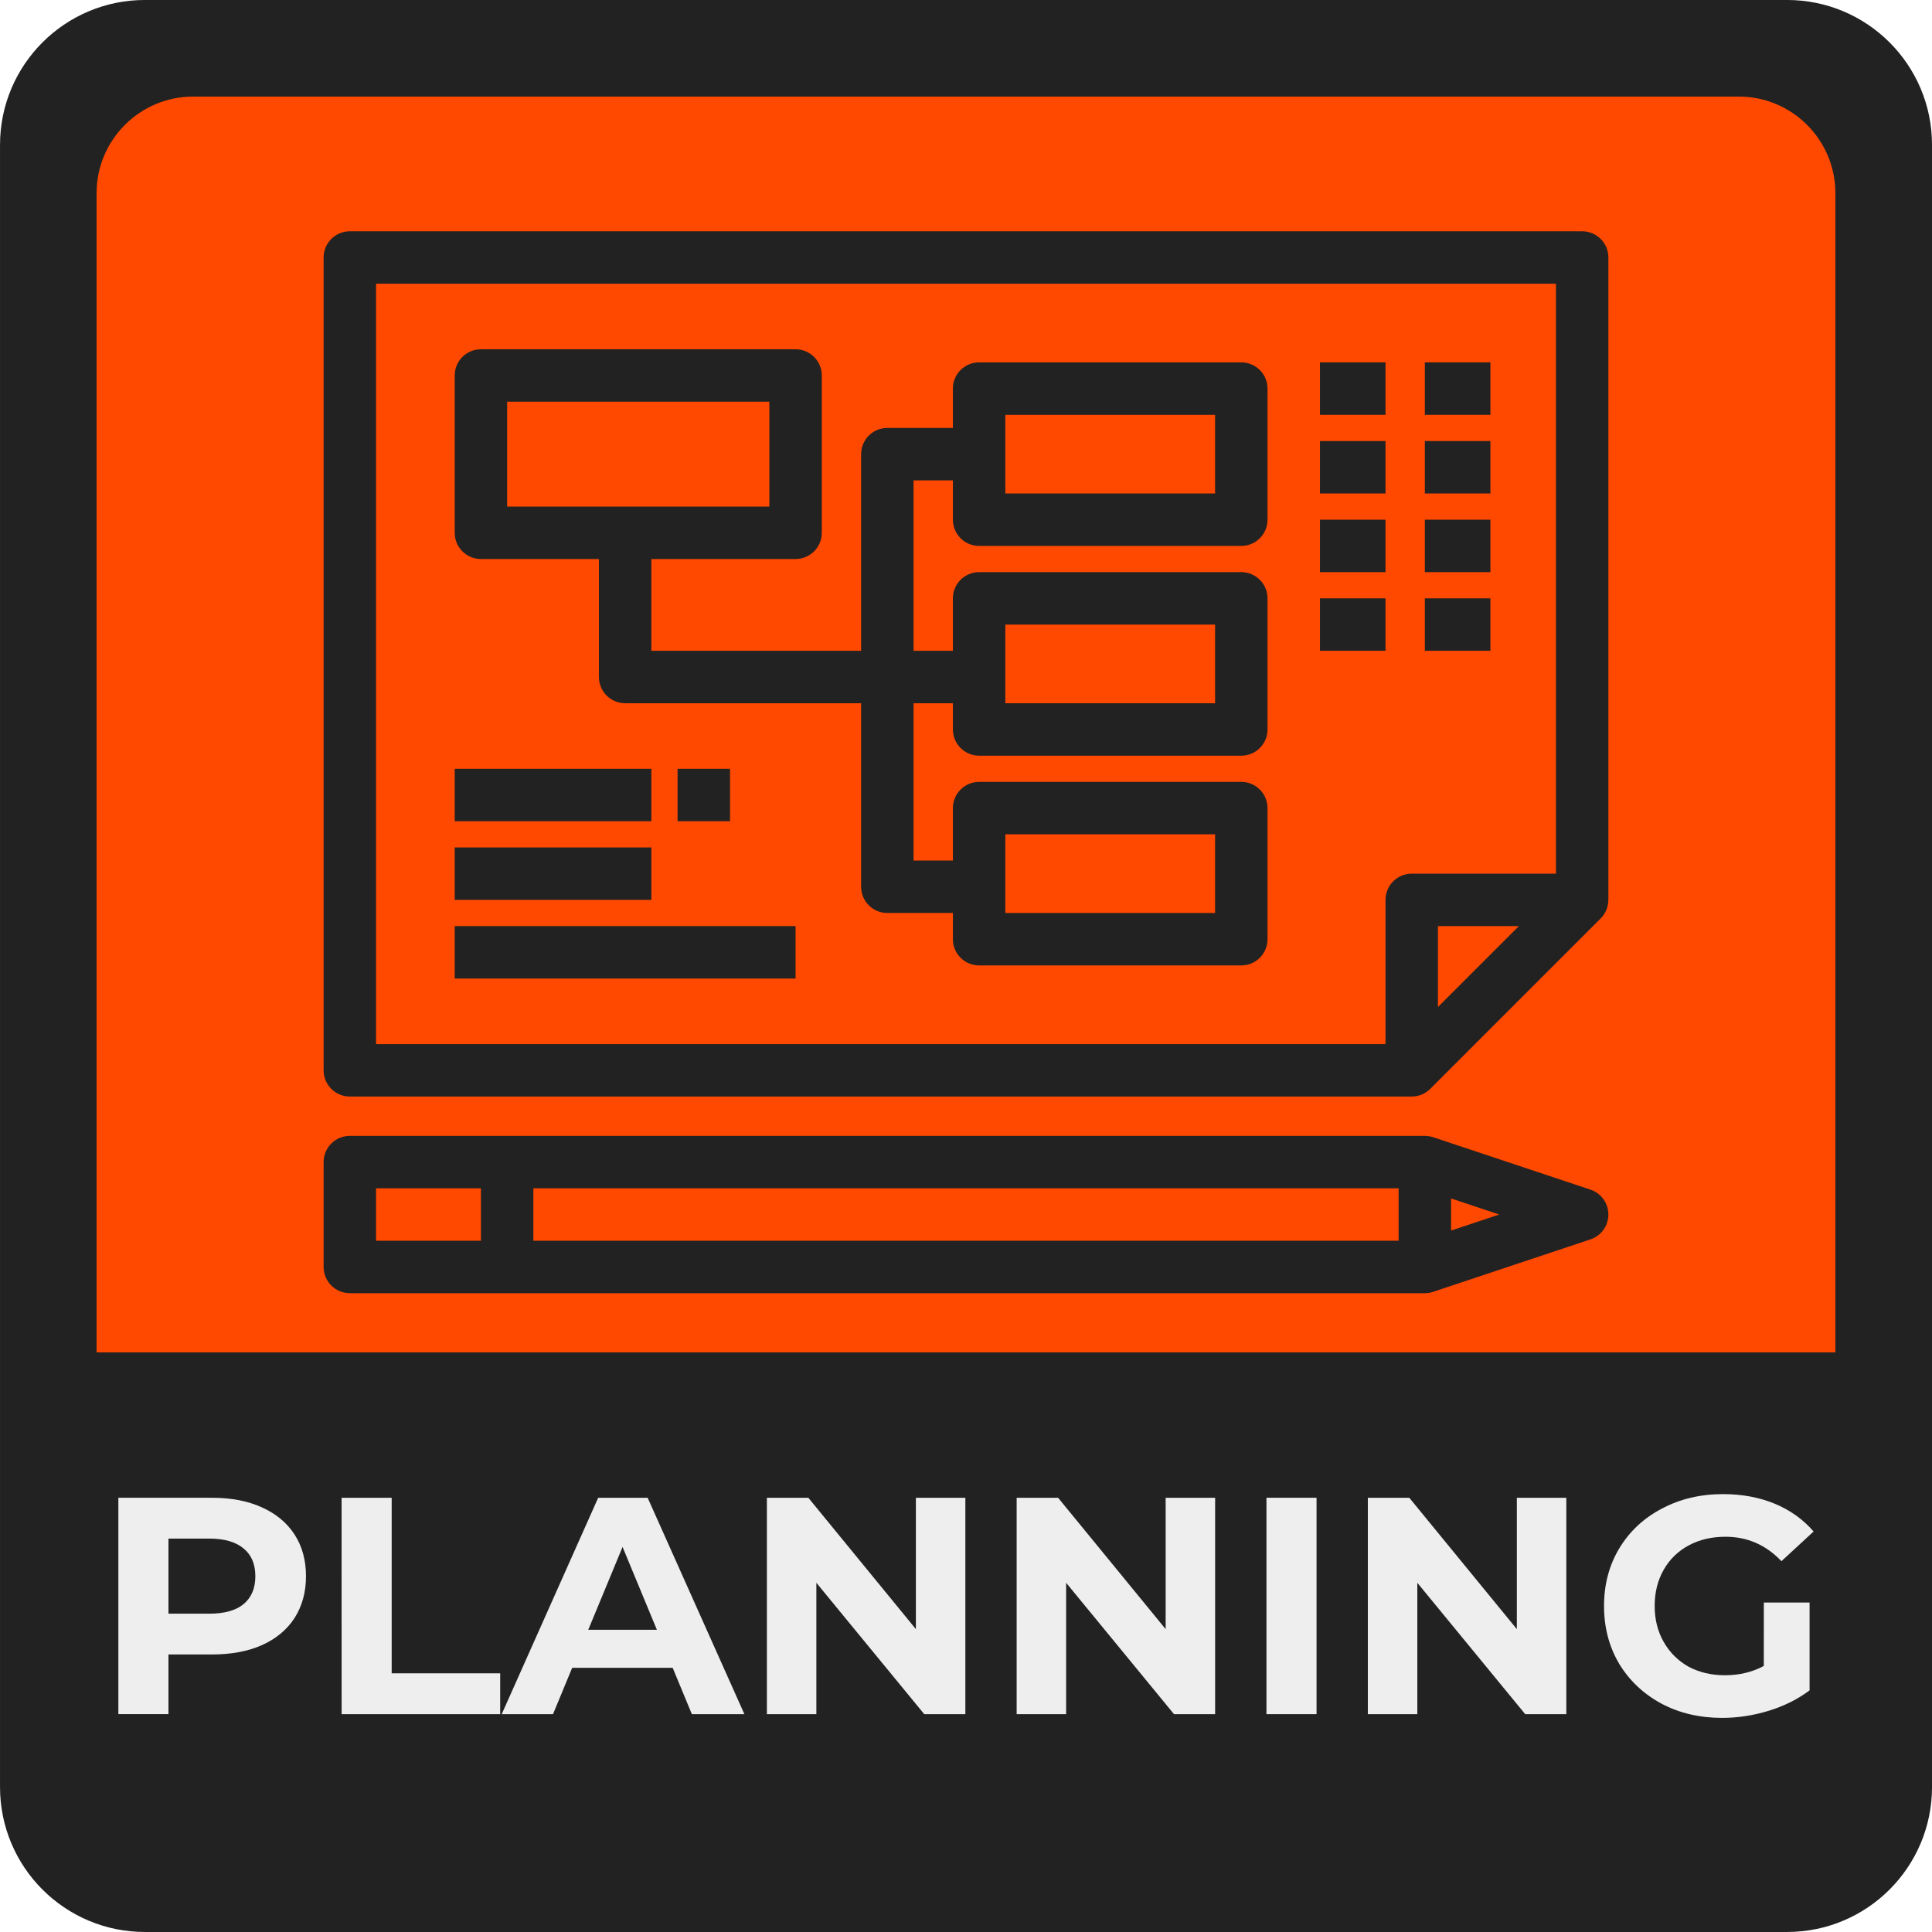
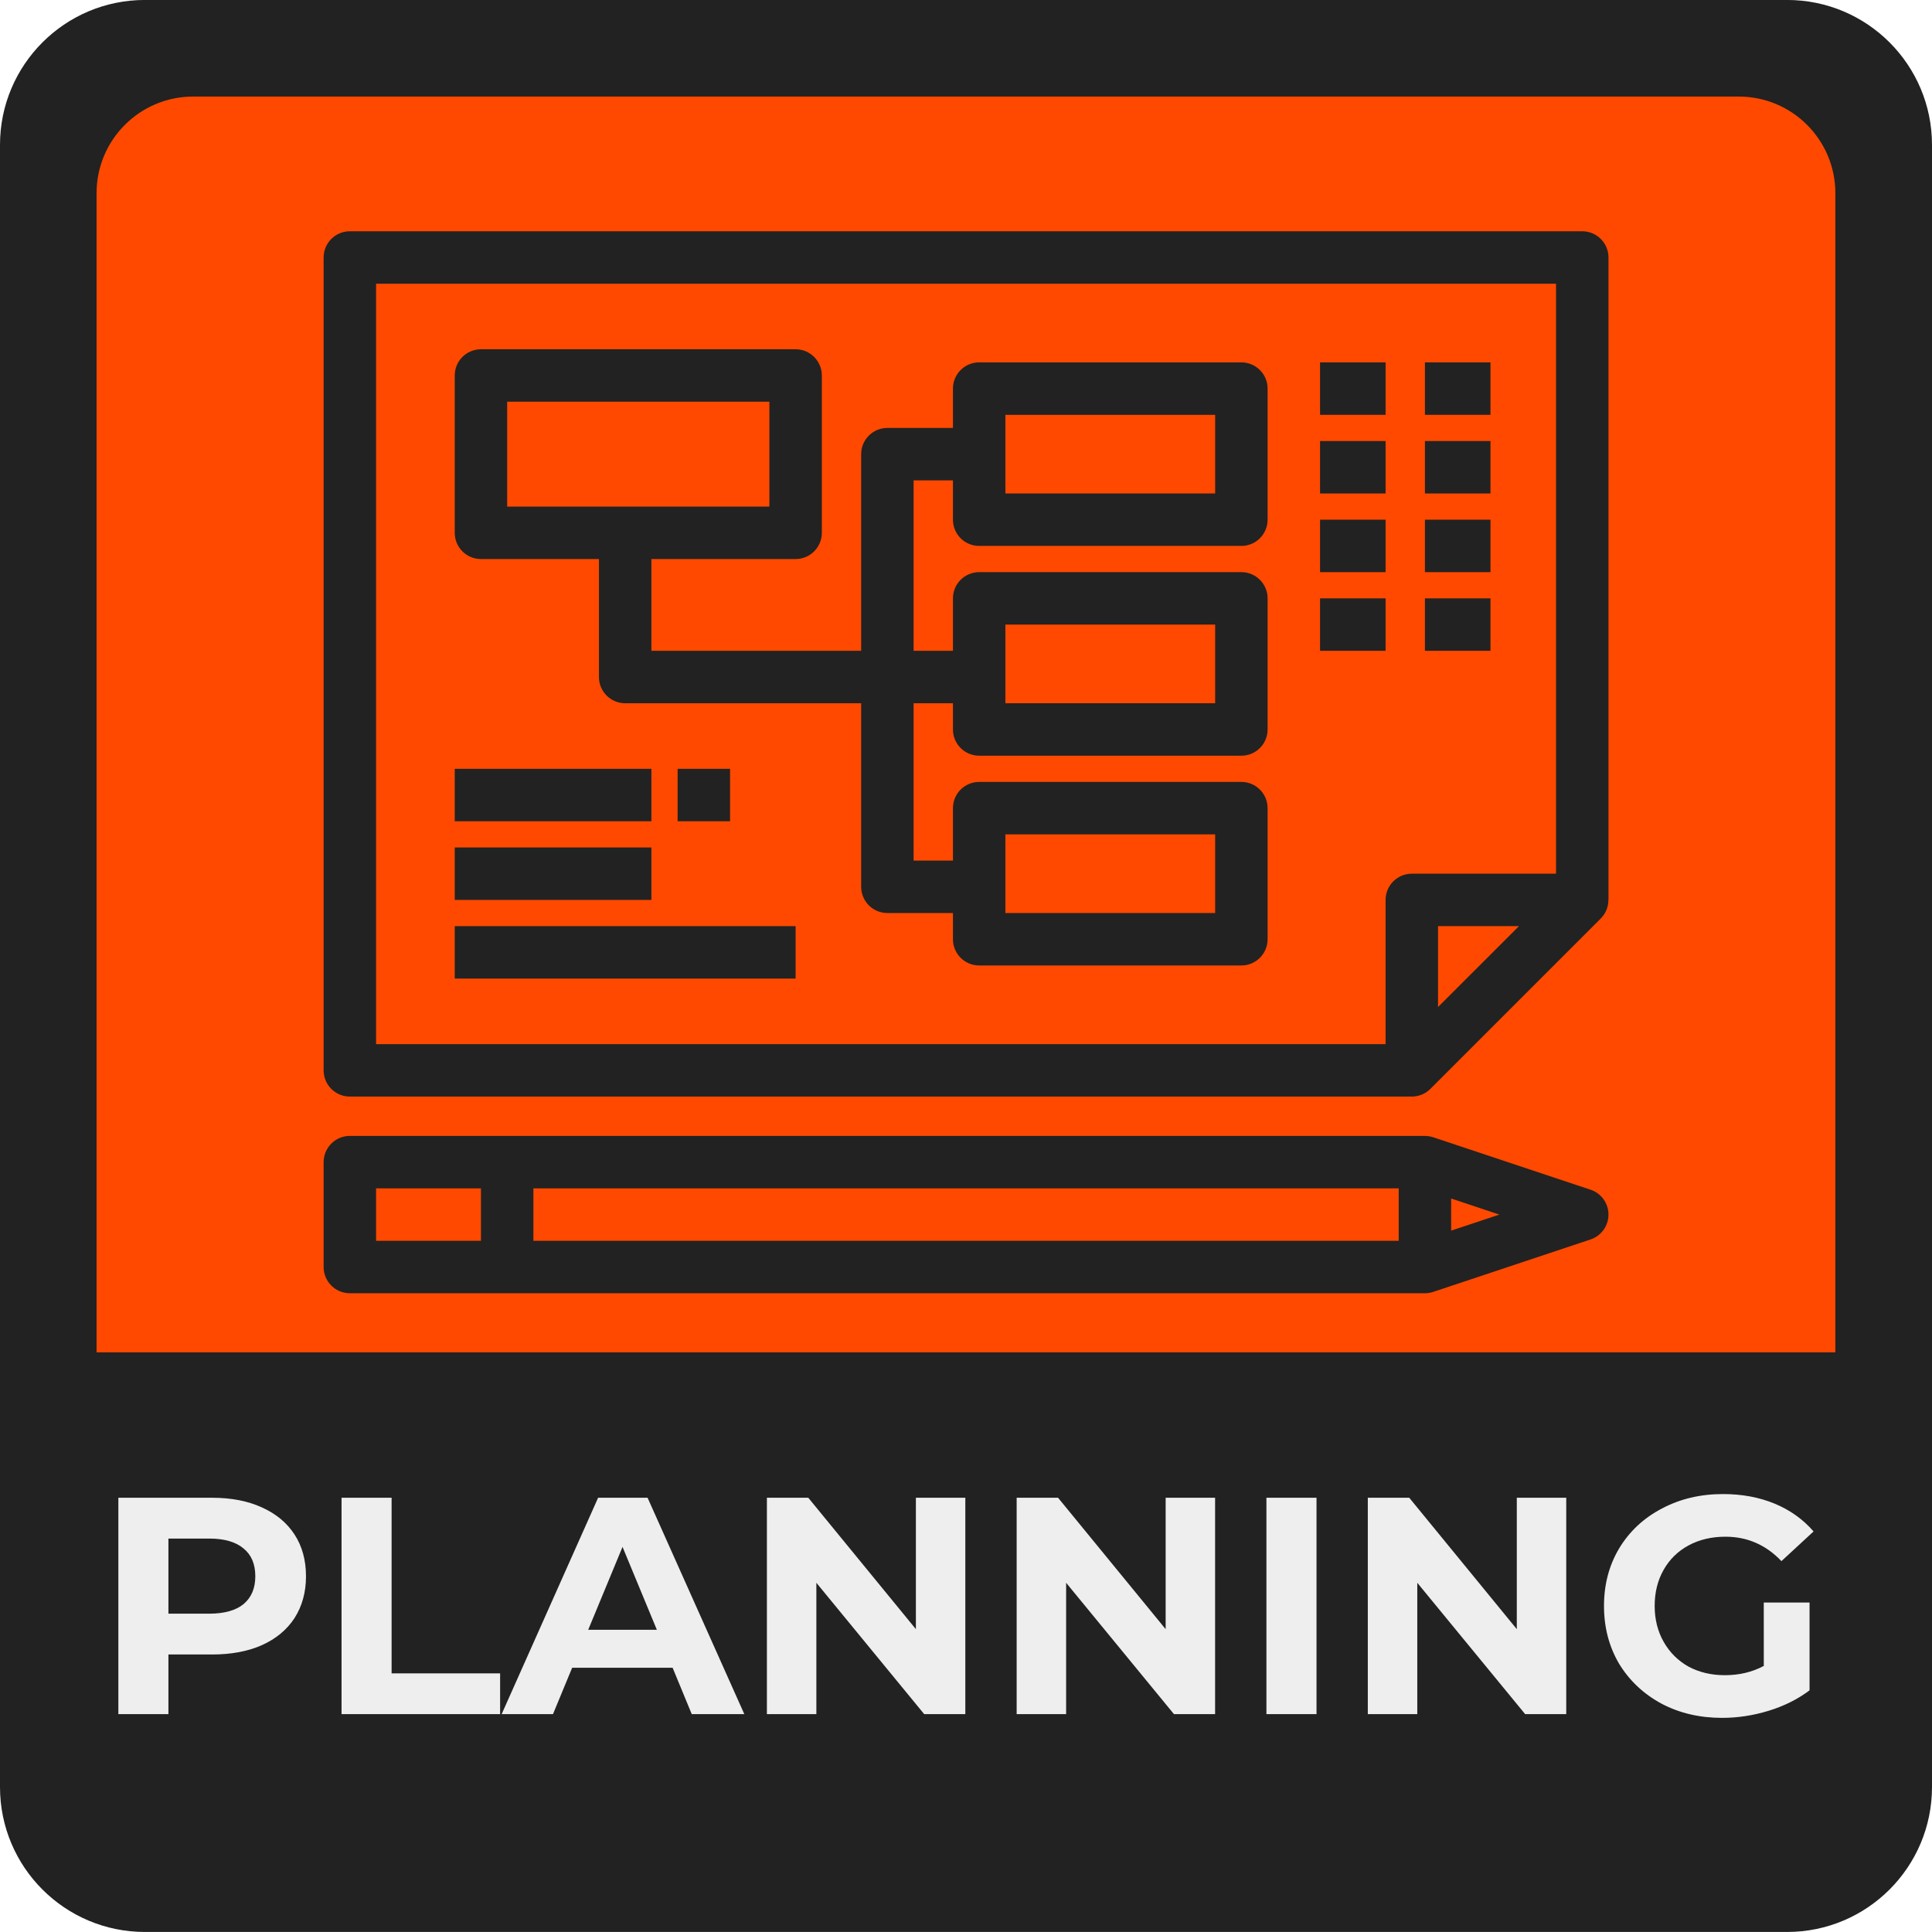
- <svg xmlns="http://www.w3.org/2000/svg" width="200" height="200" viewBox="0 0 52.917 52.917" version="1.1" id="svg8">
-   <defs id="defs2">
-     <rect x="-245.67" y="131.614" width="63.045" height="19.534" id="rect918" />
+ <svg xmlns="http://www.w3.org/2000/svg" width="200" height="200" viewBox="0 0 52.917 52.917">
+   <defs>
+     <path id="a" d="M-245.67 131.614h63.045v19.534h-63.045z" />
  </defs>
-   <g id="layer1" transform="translate(249.8045,-91.40947)">
-     <rect y="91.409" x="-249.804" height="52.917" width="52.917" id="rect5238-5" style="fill:#222222;fill-opacity:1;fill-rule:nonzero;stroke:none;stroke-width:0.5;stroke-linecap:butt;stroke-linejoin:round;stroke-miterlimit:4;stroke-dasharray:none;stroke-dashoffset:0;stroke-opacity:0.909;paint-order:normal" rx="3.969" ry="3.969" />
-     <rect style="fill:#ff4900;fill-opacity:1;fill-rule:nonzero;stroke:none;stroke-width:0.5;stroke-linecap:butt;stroke-linejoin:round;stroke-miterlimit:4;stroke-dasharray:none;stroke-dashoffset:0;stroke-opacity:0.909;paint-order:normal" id="rect5240-3" width="47.625" height="47.625" x="-247.159" y="94.055" rx="2.646" ry="2.646" />
-     <path id="path5244-6" d="m -248.349,128.451 v 8.334 c 0,3.078 2.478,5.556 5.556,5.556 h 38.894 c 3.078,0 5.556,-2.478 5.556,-5.556 v -8.334 z" style="fill:#222222;fill-opacity:1;fill-rule:nonzero;stroke:none;stroke-width:0.5;stroke-linecap:butt;stroke-linejoin:round;stroke-miterlimit:4;stroke-dasharray:none;stroke-dashoffset:0;stroke-opacity:0.909;paint-order:normal" />
-     <g id="planning-svgrepo-com" transform="matrix(0.07181532,0,0,0.07181532,-223.3461,112.2867)" style="clip-rule:evenodd;fill-rule:evenodd;stroke-linejoin:round;stroke-miterlimit:2">
-       <g transform="translate(-245,-245)" id="g66">
-         <g id="g64">
-           <path d="m 10,372.5 h 405 c 2.602,-10e-4 5.159,-1.016 7.071,-2.929 l 65,-65 c 1.912,-1.913 2.904,-4.47 2.905,-7.071 H 490 v -245 c 0,-5.522 -4.477,-10 -10,-10 H 10 c -5.523,0 -10,4.478 -10,10 v 310 c 0,5.522 4.477,10 10,10 z M 425,338.357 V 307.5 h 30.858 z M 20,62.5 h 450 v 225 h -55 c -5.523,0 -10,4.478 -10,10 v 55 H 20 Z" style="fill:#222222;fill-rule:nonzero" id="path34" />
-           <path d="M 350,92.5 H 250 c -5.523,0 -10,4.478 -10,10 v 15 h -25 c -5.523,0 -10,4.478 -10,10 v 75 h -80 v -35 h 55 c 5.523,0 10,-4.478 10,-10 v -60 c 0,-5.522 -4.477,-10 -10,-10 H 60 c -5.523,0 -10,4.478 -10,10 v 60 c 0,5.522 4.477,10 10,10 h 45 v 45 c 0,5.522 4.477,10 10,10 h 90 v 70 c 0,5.522 4.477,10 10,10 h 25 v 10 c 0,5.522 4.477,10 10,10 h 100 c 5.523,0 10,-4.478 10,-10 v -50 c 0,-5.522 -4.477,-10 -10,-10 H 250 c -5.523,0 -10,4.478 -10,10 v 20 h -15 v -60 h 15 v 10 c 0,5.522 4.477,10 10,10 h 100 c 5.523,0 10,-4.478 10,-10 v -50 c 0,-5.522 -4.477,-10 -10,-10 H 250 c -5.523,0 -10,4.478 -10,10 v 20 h -15 v -65 h 15 v 15 c 0,5.522 4.477,10 10,10 h 100 c 5.523,0 10,-4.478 10,-10 v -50 c 0,-5.522 -4.477,-10 -10,-10 z m -280,55 v -40 h 100 v 40 z m 190,125 h 80 v 30 h -80 z m 0,-80 h 80 v 30 h -80 z m 80,-50 h -80 v -30 h 80 z" style="fill:#222222;fill-rule:nonzero" id="path36" />
-           <rect x="50" y="247.5" width="75" height="20" style="fill:#222222" id="rect38" />
-           <rect x="50" y="277.5" width="75" height="20" style="fill:#222222" id="rect40" />
-           <rect x="50" y="307.5" width="130" height="20" style="fill:#222222" id="rect42" />
-           <rect x="135" y="247.5" width="20" height="20" style="fill:#222222" id="rect44" />
-           <rect x="380" y="92.5" width="25" height="20" style="fill:#222222" id="rect46" />
-           <rect x="420" y="92.5" width="25" height="20" style="fill:#222222" id="rect48" />
-           <rect x="380" y="122.5" width="25" height="20" style="fill:#222222" id="rect50" />
-           <rect x="420" y="122.5" width="25" height="20" style="fill:#222222" id="rect52" />
-           <rect x="380" y="152.5" width="25" height="20" style="fill:#222222" id="rect54" />
-           <rect x="420" y="152.5" width="25" height="20" style="fill:#222222" id="rect56" />
-           <rect x="380" y="182.5" width="25" height="20" style="fill:#222222" id="rect58" />
-           <rect x="420" y="182.5" width="25" height="20" style="fill:#222222" id="rect60" />
-           <path d="m 483.162,408.013 -60,-20 c -1.033,-0.344 -2.1,-0.498 -3.162,-0.498 V 387.5 H 10 c -5.523,0 -10,4.478 -10,10 v 40 c 0,5.522 4.477,10 10,10 h 410.001 c 1.061,0 2.129,-0.169 3.161,-0.513 l 60,-20 c 4.083,-1.361 6.838,-5.183 6.838,-9.487 0,-4.304 -2.754,-8.126 -6.838,-9.487 z M 60,427.5 H 20 v -20 h 40 z m 350,0 H 80 v -20 h 330 z m 20,-3.874 v -12.252 l 18.377,6.126 z" style="fill:#222222;fill-rule:nonzero" id="path62" />
-         </g>
-       </g>
+   <g transform="translate(249.804 -91.41)">
+     <rect y="91.409" x="-249.804" height="52.917" width="52.917" style="fill:#222;fill-opacity:1;fill-rule:nonzero;stroke:none;stroke-width:.5;stroke-linecap:butt;stroke-linejoin:round;stroke-miterlimit:4;stroke-dasharray:none;stroke-dashoffset:0;stroke-opacity:.909;paint-order:normal" rx="3.969" ry="3.969" />
+     <rect style="fill:#ff4900;fill-opacity:1;fill-rule:nonzero;stroke:none;stroke-width:.5;stroke-linecap:butt;stroke-linejoin:round;stroke-miterlimit:4;stroke-dasharray:none;stroke-dashoffset:0;stroke-opacity:.909;paint-order:normal" width="47.625" height="47.625" x="-247.159" y="94.055" rx="2.646" ry="2.646" />
+     <path d="M-248.35 128.451v8.335a5.544 5.544 0 0 0 5.557 5.556h38.894a5.544 5.544 0 0 0 5.556-5.556v-8.335z" style="fill:#222;fill-opacity:1;fill-rule:nonzero;stroke:none;stroke-width:.5;stroke-linecap:butt;stroke-linejoin:round;stroke-miterlimit:4;stroke-dasharray:none;stroke-dashoffset:0;stroke-opacity:.909;paint-order:normal" />
+     <g style="clip-rule:evenodd;fill-rule:evenodd;stroke-linejoin:round;stroke-miterlimit:2">
+       <path d="M10 372.5h405a9.996 9.996 0 0 0 7.071-2.929l65-65c1.912-1.913 2.904-4.47 2.905-7.071H490v-245c0-5.522-4.477-10-10-10H10c-5.523 0-10 4.478-10 10v310c0 5.522 4.477 10 10 10zm415-34.143V307.5h30.858zM20 62.5h450v225h-55c-5.523 0-10 4.478-10 10v55H20Z" style="fill:#222;fill-rule:nonzero" transform="matrix(.07182 0 0 .07182 -240.94 94.692)" />
+       <path d="M350 92.5H250c-5.523 0-10 4.478-10 10v15h-25c-5.523 0-10 4.478-10 10v75h-80v-35h55c5.523 0 10-4.478 10-10v-60c0-5.522-4.477-10-10-10H60c-5.523 0-10 4.478-10 10v60c0 5.522 4.477 10 10 10h45v45c0 5.522 4.477 10 10 10h90v70c0 5.522 4.477 10 10 10h25v10c0 5.522 4.477 10 10 10h100c5.523 0 10-4.478 10-10v-50c0-5.522-4.477-10-10-10H250c-5.523 0-10 4.478-10 10v20h-15v-60h15v10c0 5.522 4.477 10 10 10h100c5.523 0 10-4.478 10-10v-50c0-5.522-4.477-10-10-10H250c-5.523 0-10 4.478-10 10v20h-15v-65h15v15c0 5.522 4.477 10 10 10h100c5.523 0 10-4.478 10-10v-50c0-5.522-4.477-10-10-10zm-280 55v-40h100v40zm190 125h80v30h-80zm0-80h80v30h-80zm80-50h-80v-30h80z" style="fill:#222;fill-rule:nonzero" transform="matrix(.07182 0 0 .07182 -240.94 94.692)" />
+       <path style="fill:#222" d="M50 247.5h75v20H50zM50 277.5h75v20H50zM50 307.5h130v20H50zM135 247.5h20v20h-20zM380 92.5h25v20h-25zM420 92.5h25v20h-25zM380 122.5h25v20h-25zM420 122.5h25v20h-25zM380 152.5h25v20h-25zM420 152.5h25v20h-25zM380 182.5h25v20h-25zM420 182.5h25v20h-25z" transform="matrix(.07182 0 0 .07182 -240.94 94.692)" />
+       <path d="m483.162 408.013-60-20a9.983 9.983 0 0 0-3.162-.498v-.015H10c-5.523 0-10 4.478-10 10v40c0 5.522 4.477 10 10 10h410.001a9.995 9.995 0 0 0 3.161-.513l60-20a10.001 10.001 0 0 0 0-18.974zM60 427.5H20v-20h40zm350 0H80v-20h330zm20-3.874v-12.252l18.377 6.126z" style="fill:#222;fill-rule:nonzero" transform="matrix(.07182 0 0 .07182 -240.94 94.692)" />
    </g>
-     <g aria-label="PLANNING" transform="translate(-1.594509,-1.035158)" id="text916" style="font-style:normal;font-weight:normal;font-size:8.467px;line-height:1.25;font-family:sans-serif;white-space:pre;shape-inside:url(#rect918);fill:#eeeeee;fill-opacity:1;stroke:none">
-       <path d="m -242.402,133.468 q 0.787,0 1.363,0.262 0.584,0.262 0.897,0.745 0.313,0.483 0.313,1.143 0,0.652 -0.313,1.143 -0.313,0.483 -0.897,0.745 -0.576,0.254 -1.363,0.254 h -1.194 v 1.634 h -1.372 v -5.927 z m -0.076,3.175 q 0.618,0 0.94,-0.262 0.322,-0.271 0.322,-0.762 0,-0.5 -0.322,-0.762 -0.322,-0.271 -0.94,-0.271 h -1.118 v 2.057 z" style="font-style:normal;font-variant:normal;font-weight:bold;font-stretch:normal;font-size:8.467px;font-family:Montserrat;-inkscape-font-specification:'Montserrat Bold';fill:#eeeeee;fill-opacity:1" id="path922" />
-       <path d="m -238.854,133.468 h 1.372 v 4.809 h 2.972 v 1.118 h -4.343 z" style="font-style:normal;font-variant:normal;font-weight:bold;font-stretch:normal;font-size:8.467px;font-family:Montserrat;-inkscape-font-specification:'Montserrat Bold';fill:#eeeeee;fill-opacity:1" id="path924" />
-       <path d="m -229.786,138.125 h -2.752 l -0.525,1.27 h -1.405 l 2.642,-5.927 h 1.355 l 2.65,5.927 h -1.439 z m -0.432,-1.041 -0.94,-2.269 -0.94,2.269 z" style="font-style:normal;font-variant:normal;font-weight:bold;font-stretch:normal;font-size:8.467px;font-family:Montserrat;-inkscape-font-specification:'Montserrat Bold';fill:#eeeeee;fill-opacity:1" id="path926" />
-       <path d="m -221.769,133.468 v 5.927 h -1.126 l -2.955,-3.598 v 3.598 h -1.355 v -5.927 h 1.135 l 2.946,3.598 v -3.598 z" style="font-style:normal;font-variant:normal;font-weight:bold;font-stretch:normal;font-size:8.467px;font-family:Montserrat;-inkscape-font-specification:'Montserrat Bold';fill:#eeeeee;fill-opacity:1" id="path928" />
-       <path d="m -214.928,133.468 v 5.927 h -1.126 l -2.955,-3.598 v 3.598 h -1.355 v -5.927 h 1.135 l 2.946,3.598 v -3.598 z" style="font-style:normal;font-variant:normal;font-weight:bold;font-stretch:normal;font-size:8.467px;font-family:Montserrat;-inkscape-font-specification:'Montserrat Bold';fill:#eeeeee;fill-opacity:1" id="path930" />
-       <path d="m -213.522,133.468 h 1.372 v 5.927 h -1.372 z" style="font-style:normal;font-variant:normal;font-weight:bold;font-stretch:normal;font-size:8.467px;font-family:Montserrat;-inkscape-font-specification:'Montserrat Bold';fill:#eeeeee;fill-opacity:1" id="path932" />
-       <path d="m -205.309,133.468 v 5.927 h -1.126 l -2.955,-3.598 v 3.598 h -1.355 v -5.927 h 1.135 l 2.946,3.598 v -3.598 z" style="font-style:normal;font-variant:normal;font-weight:bold;font-stretch:normal;font-size:8.467px;font-family:Montserrat;-inkscape-font-specification:'Montserrat Bold';fill:#eeeeee;fill-opacity:1" id="path934" />
-       <path d="m -199.899,136.338 h 1.253 v 2.405 q -0.483,0.364 -1.118,0.559 -0.635,0.195 -1.278,0.195 -0.923,0 -1.659,-0.389 -0.737,-0.398 -1.16,-1.092 -0.415,-0.703 -0.415,-1.583 0,-0.881 0.415,-1.575 0.423,-0.703 1.168,-1.092 0.745,-0.398 1.676,-0.398 0.779,0 1.414,0.262 0.635,0.262 1.067,0.762 l -0.881,0.813 q -0.635,-0.669 -1.532,-0.669 -0.567,0 -1.008,0.237 -0.44,0.237 -0.686,0.669 -0.246,0.432 -0.246,0.991 0,0.55 0.246,0.982 0.246,0.432 0.677,0.677 0.44,0.237 0.999,0.237 0.593,0 1.067,-0.254 z" style="font-style:normal;font-variant:normal;font-weight:bold;font-stretch:normal;font-size:8.467px;font-family:Montserrat;-inkscape-font-specification:'Montserrat Bold';fill:#eeeeee;fill-opacity:1" id="path936" />
+     <g aria-label="PLANNING" transform="translate(-1.595 -1.035)" style="font-style:normal;font-weight:400;font-size:8.467px;line-height:1.25;font-family:sans-serif;white-space:pre;shape-inside:url(#a);fill:#eee;fill-opacity:1;stroke:none">
+       <path d="M-242.402 133.468q.788 0 1.363.263.585.262.898.745.313.482.313 1.143 0 .652-.313 1.143-.313.482-.898.745-.575.254-1.363.254h-1.194v1.634h-1.371v-5.927zm-.076 3.175q.618 0 .94-.262.322-.271.322-.762 0-.5-.322-.762-.322-.271-.94-.271h-1.118v2.057zM-238.854 133.468h1.371v4.81h2.972v1.117h-4.343zM-229.786 138.125h-2.752l-.525 1.27h-1.406l2.642-5.927h1.355l2.65 5.927h-1.44zm-.432-1.041-.94-2.27-.94 2.27zM-221.769 133.468v5.927h-1.126l-2.954-3.598v3.598h-1.355v-5.927h1.134l2.947 3.599v-3.599zM-214.928 133.468v5.927h-1.126l-2.954-3.598v3.598h-1.355v-5.927h1.134l2.947 3.599v-3.599zM-213.522 133.468h1.372v5.927h-1.372zM-205.31 133.468v5.927h-1.125l-2.955-3.598v3.598h-1.355v-5.927h1.135l2.946 3.599v-3.599zM-199.9 136.338h1.254v2.405q-.483.364-1.118.559-.635.195-1.278.195-.923 0-1.66-.39-.736-.398-1.16-1.092-.414-.703-.414-1.583t.414-1.575q.424-.703 1.169-1.092.745-.398 1.676-.398.78 0 1.414.262.635.263 1.067.762l-.88.813q-.636-.669-1.533-.669-.567 0-1.008.237-.44.237-.685.669-.246.432-.246.99 0 .55.246.983.245.432.677.677.44.237.999.237.593 0 1.067-.254z" style="font-style:normal;font-variant:normal;font-weight:700;font-stretch:normal;font-size:8.467px;font-family:Montserrat;-inkscape-font-specification:'Montserrat Bold';fill:#eee;fill-opacity:1" />
    </g>
  </g>
</svg>
